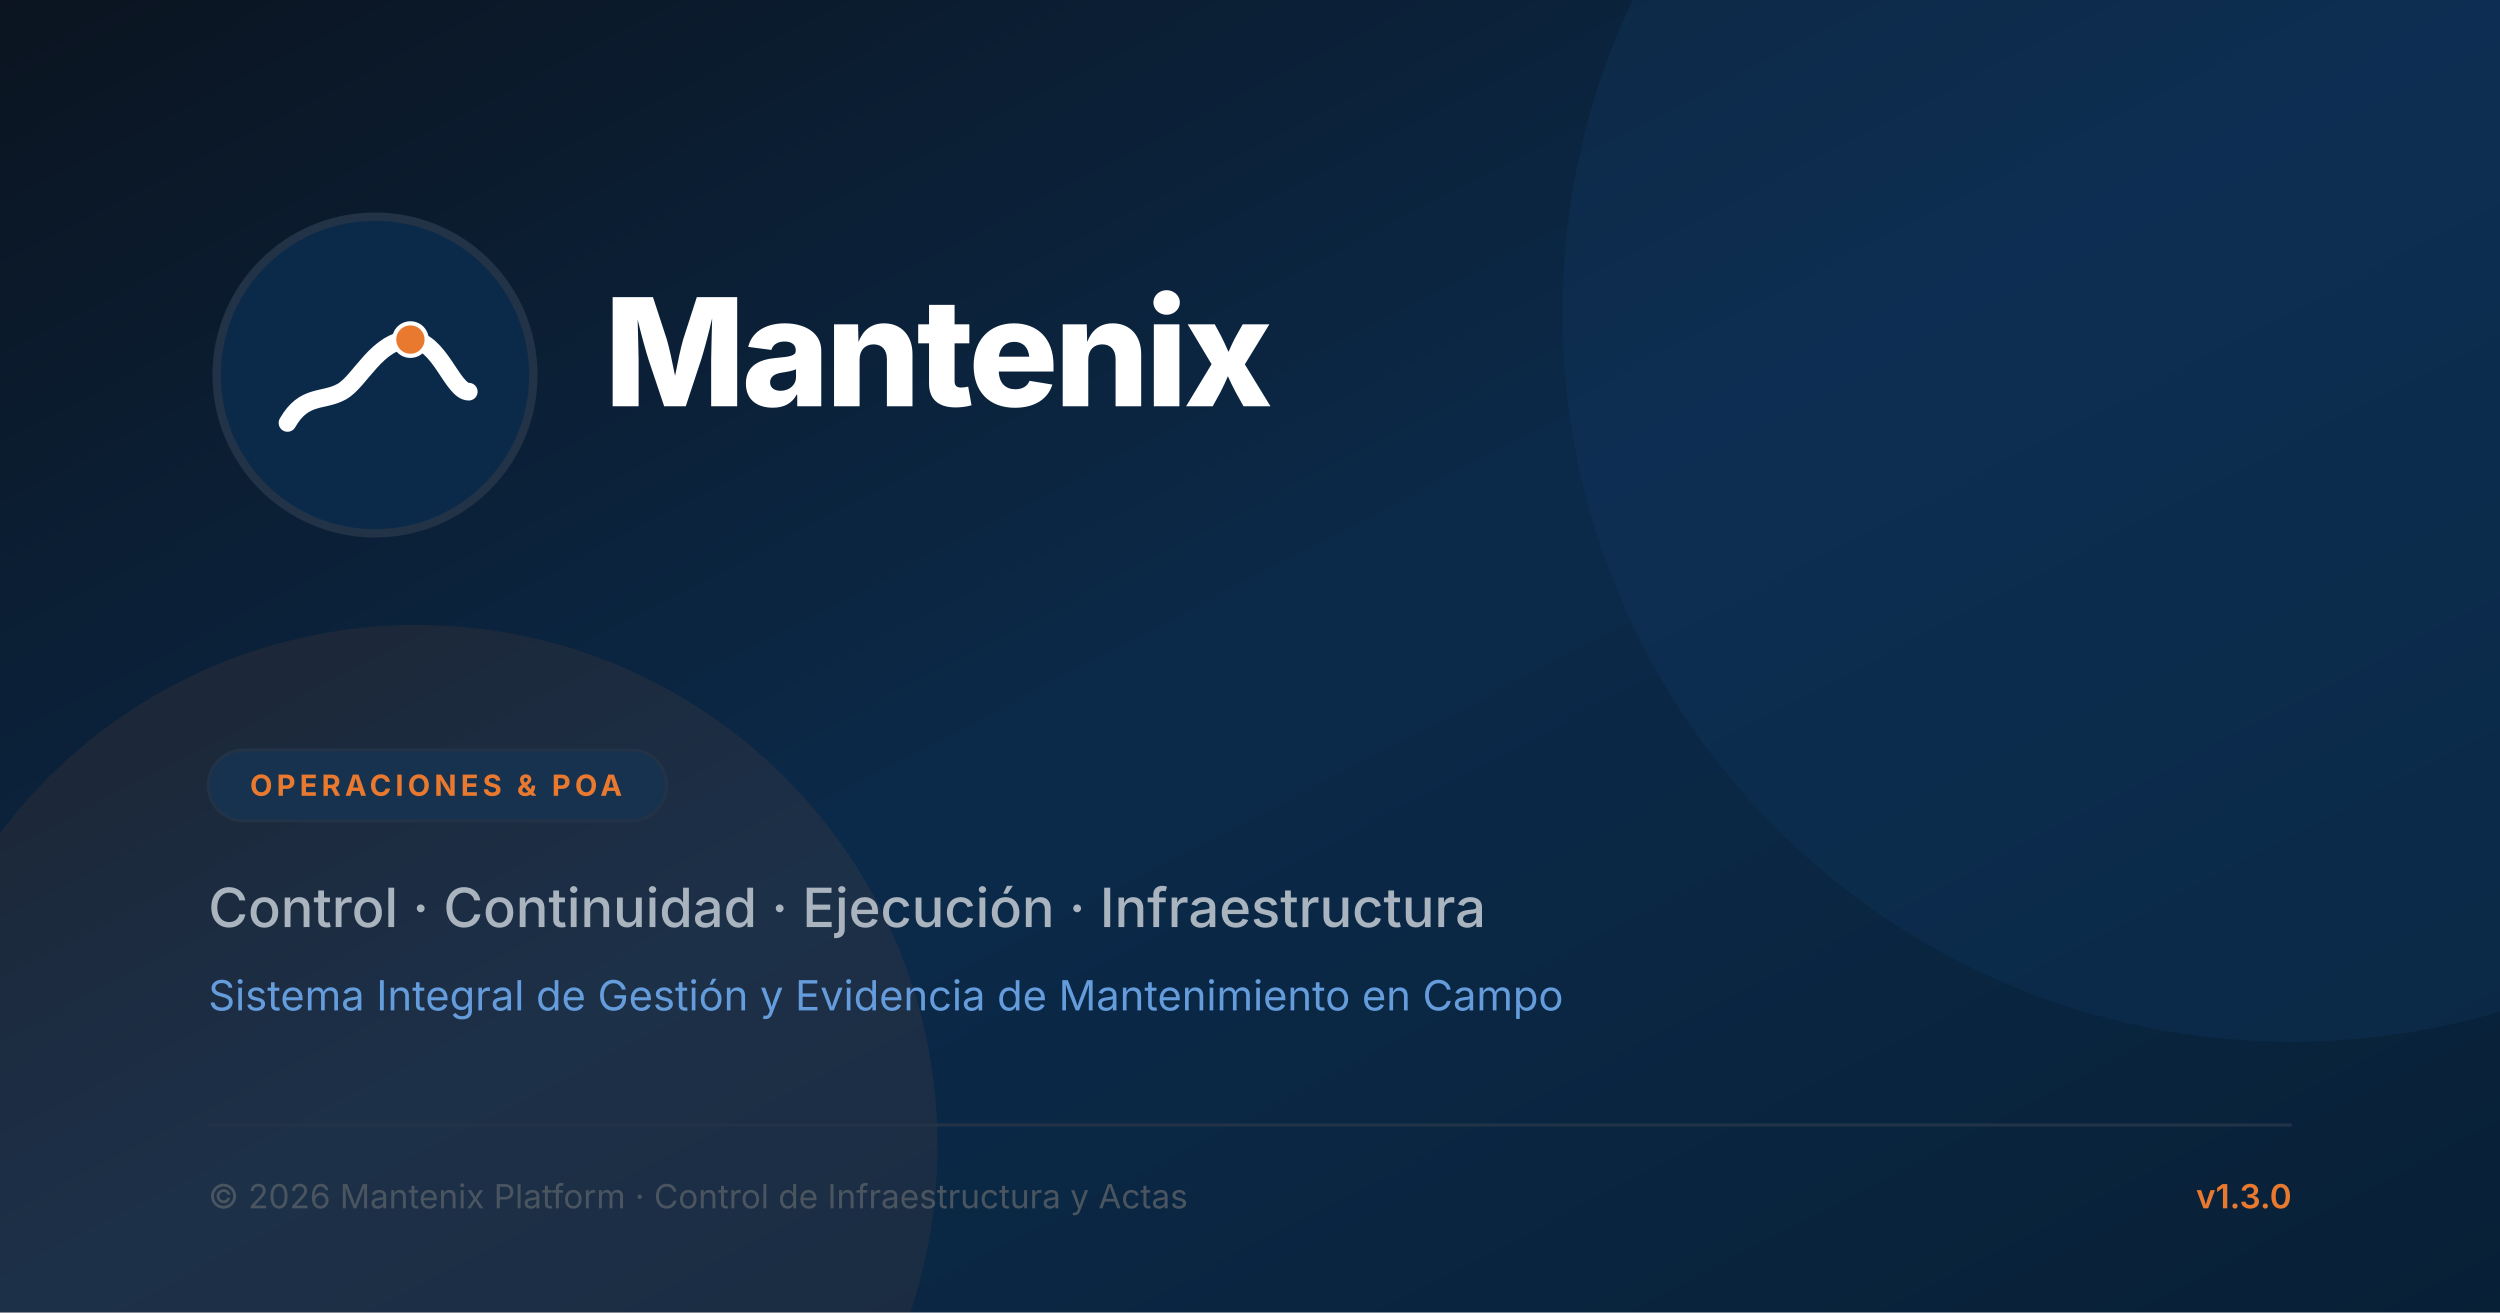
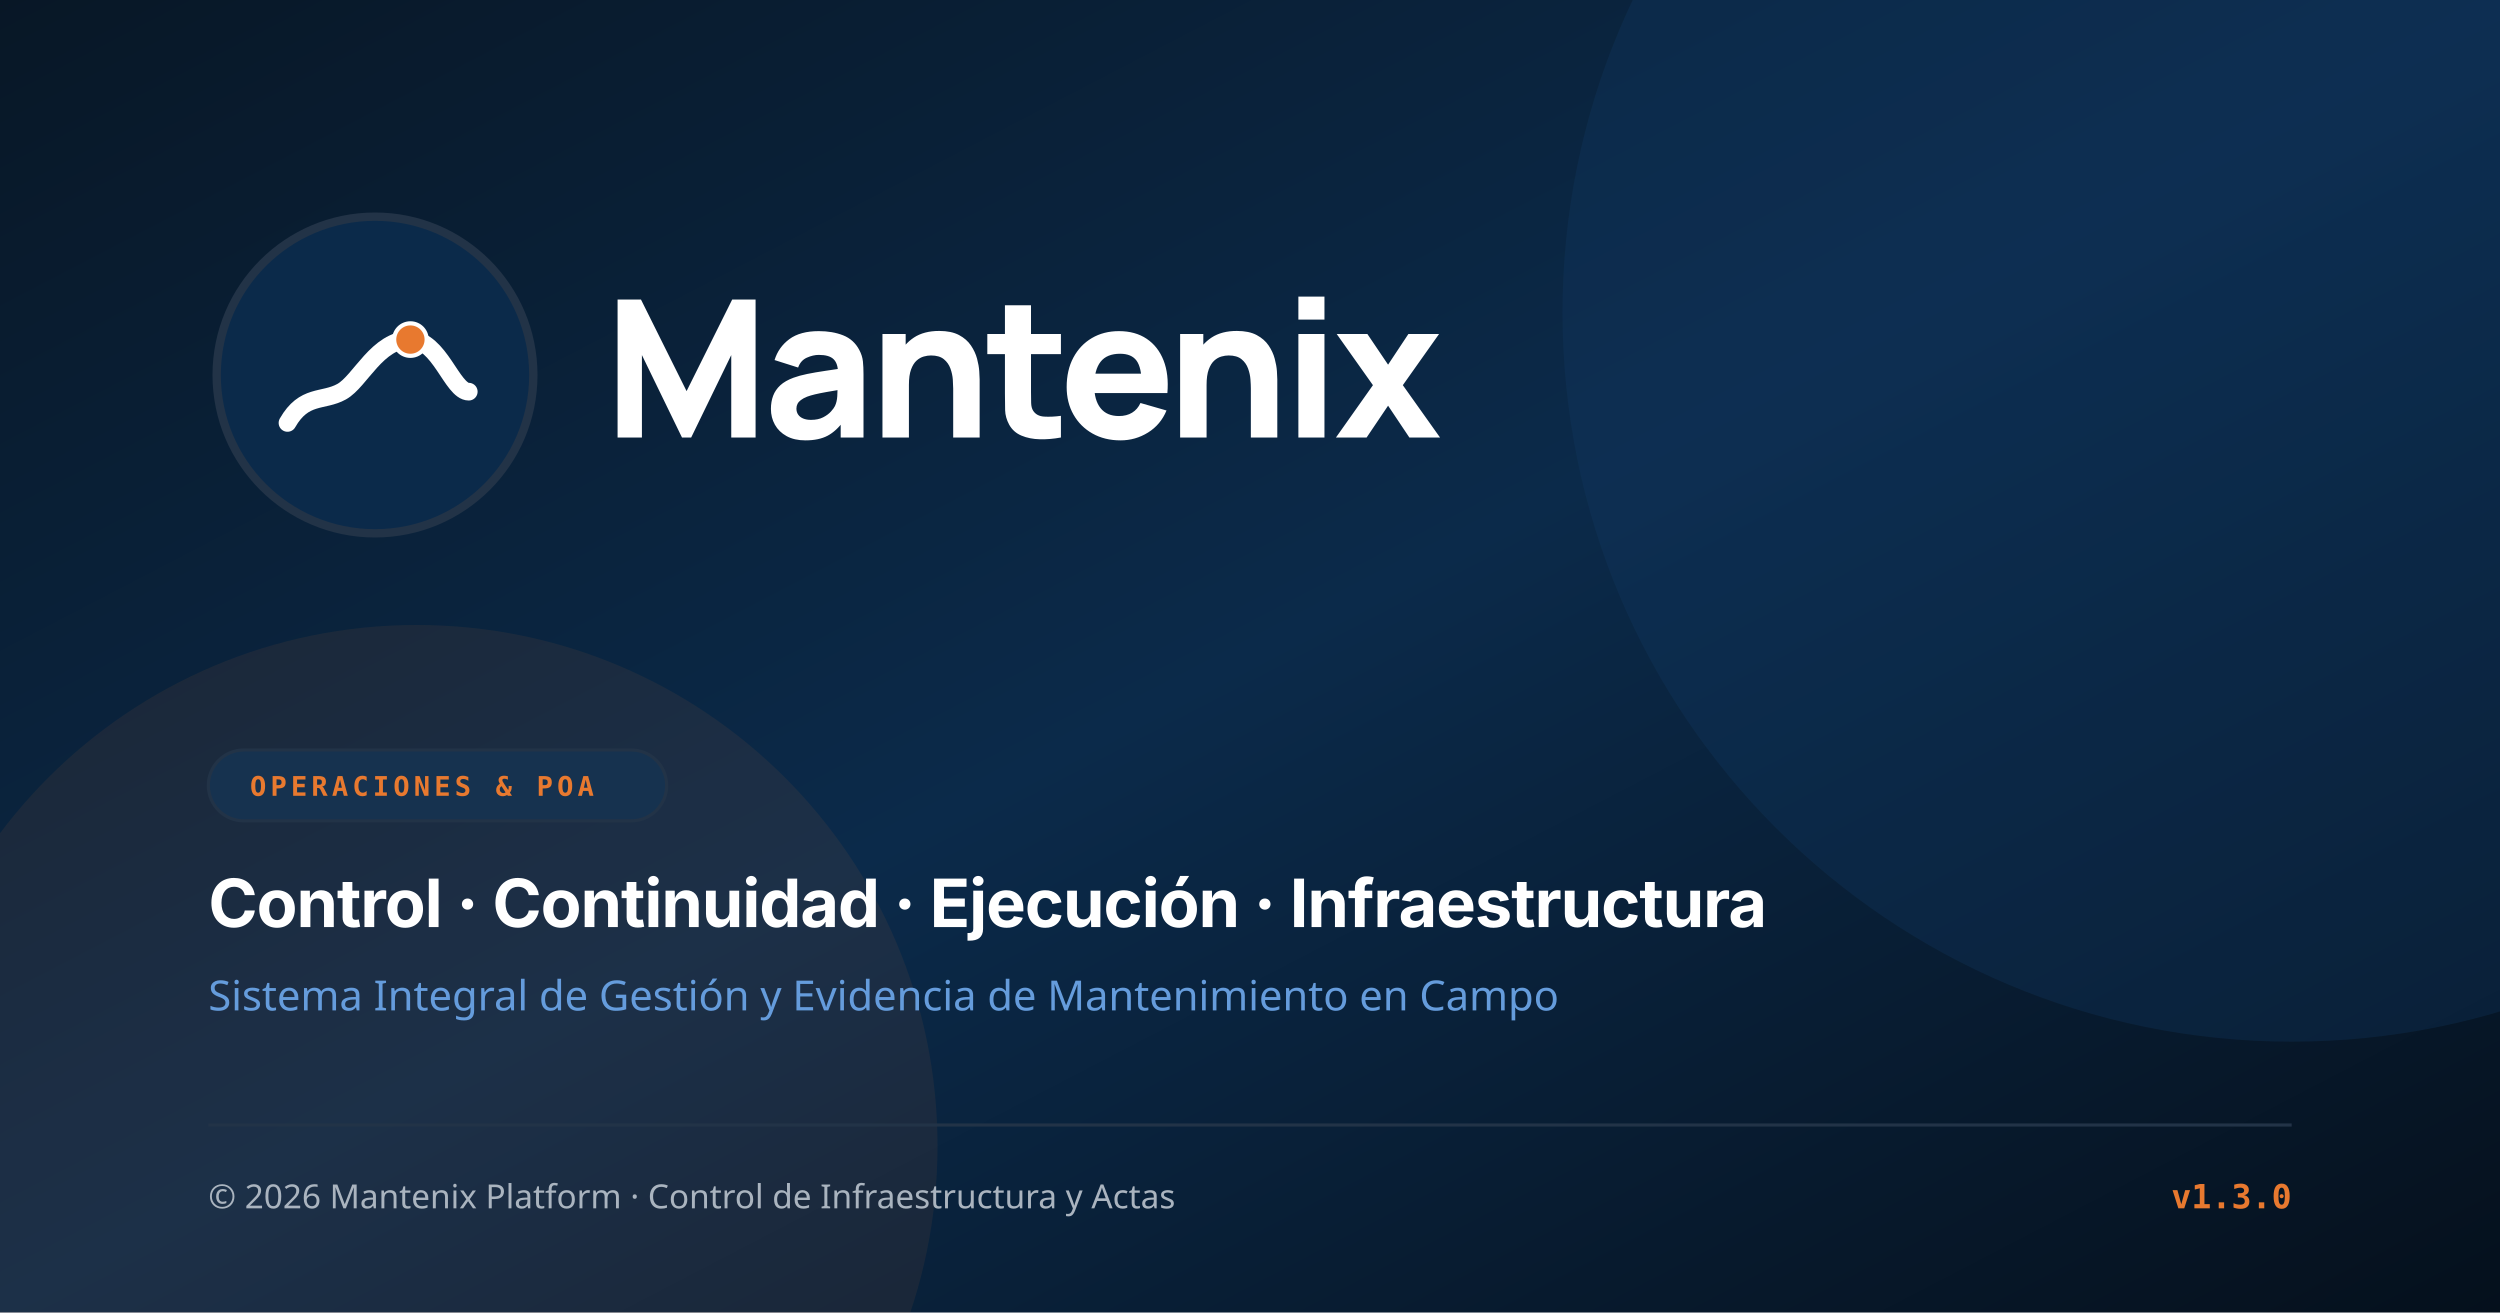
<svg xmlns="http://www.w3.org/2000/svg" viewBox="0 0 1200 630" width="1200" height="630">
  <defs>
    <style>
-       .og-title {
-         font-family: 'Syne', system-ui, -apple-system, sans-serif;
-         font-weight: 800;
-         font-size: 72px;
-         fill: #FFFFFF;
-         letter-spacing: -2px;
-       }
-       .og-subtitle {
-         font-family: 'Inter', system-ui, -apple-system, sans-serif;
-         font-weight: 500;
-         font-size: 26px;
-         fill: #AAB4BF;
-         line-height: 1.5;
-       }
      .og-badge {
-         font-family: 'Inter', system-ui, -apple-system, sans-serif;
+         font-family: 'IBM Plex Mono', monospace;
        font-weight: 700;
-         font-size: 14px;
+         font-size: 13px;
        fill: #E8792F;
        letter-spacing: 2px;
      }
+       .og-subtitle {
+         font-family: 'IBM Plex Sans', system-ui, -apple-system, sans-serif;
+         font-weight: 700;
+         font-size: 32px;
+         fill: #FFFFFF;
+         letter-spacing: -0.5px;
+       }
    </style>
    <linearGradient id="bg-grad" x1="0%" y1="0%" x2="100%" y2="100%">
-       <stop offset="0%" stop-color="#0B1420" />
+       <stop offset="0%" stop-color="#081726" />
      <stop offset="50%" stop-color="#0B2A4A" />
-       <stop offset="100%" stop-color="#082036" />
+       <stop offset="100%" stop-color="#05101C" />
    </linearGradient>
  </defs>
  <rect width="1200" height="630" fill="url(#bg-grad)" />
  <circle cx="1100" cy="150" r="350" fill="#123A63" opacity="0.3" />
  <circle cx="200" cy="550" r="250" fill="#E8792F" opacity="0.08" />
  <g transform="translate(100, 100)">
    <circle cx="80" cy="80" r="76" fill="#0B2A4A" stroke="#223347" stroke-width="4" />
    <path d="M 38 103 C 46 89, 55 93, 64 88 C 73 83, 81 63, 97 63 C 111 63, 117 88, 125 88" fill="none" stroke="#FFFFFF" stroke-width="8.5" stroke-linecap="round" stroke-linejoin="round" />
    <circle cx="97" cy="63" r="7.8" fill="#E8792F" stroke="#FFFFFF" stroke-width="2" />
  </g>
-   <g transform="translate(290, 155)">
-     <text x="0" y="40" class="og-title">Mantenix</text>
-   </g>
+   <path d="M308.12 210L296.44 210L296.44 143.76L307.66 143.76L329.56 187.74L351.46 143.76L362.68 143.76L362.68 210L351.00 210L351.00 170.44L331.77 210L327.35 210L308.12 170.44L308.12 210ZM386.60 211.38L386.60 211.38Q381.26 211.38 377.56 209.33Q373.86 207.29 371.95 203.86Q370.04 200.43 370.04 196.29L370.04 196.29Q370.04 192.84 371.10 189.99Q372.16 187.14 374.53 184.95Q376.89 182.77 380.90 181.30L380.90 181.30Q383.66 180.28 387.47 179.50Q391.29 178.72 396.12 178.01Q400.95 177.29 406.75 176.42L406.75 176.42L402.24 178.90Q402.24 174.49 400.12 172.42Q398.01 170.35 393.04 170.35L393.04 170.35Q390.28 170.35 387.29 171.68Q384.30 173.02 383.10 176.42L383.10 176.42L371.79 172.83Q373.67 166.67 378.87 162.80Q384.07 158.94 393.04 158.94L393.04 158.94Q399.62 158.94 404.72 160.96Q409.83 162.99 412.45 167.96L412.45 167.96Q413.92 170.72 414.20 173.48Q414.48 176.24 414.48 179.64L414.48 179.64L414.48 210L403.53 210L403.53 199.79L405.09 201.90Q401.46 206.92 397.25 209.15Q393.04 211.38 386.60 211.38ZM389.27 201.54L389.27 201.54Q392.72 201.54 395.09 200.32Q397.46 199.10 398.86 197.53Q400.26 195.97 400.77 194.91L400.77 194.91Q401.73 192.89 401.89 190.20Q402.06 187.51 402.06 185.71L402.06 185.71L405.74 186.63Q400.17 187.55 396.72 188.17Q393.27 188.79 391.15 189.30Q389.04 189.81 387.43 190.40L387.43 190.40Q385.59 191.14 384.46 191.99Q383.33 192.84 382.81 193.85Q382.28 194.87 382.28 196.11L382.28 196.11Q382.28 197.81 383.13 199.03Q383.98 200.25 385.54 200.89Q387.11 201.54 389.27 201.54ZM470.23 210L457.53 210L457.53 186.54Q457.53 184.84 457.35 182.19Q457.16 179.55 456.20 176.88Q455.23 174.21 453.05 172.42Q450.86 170.62 446.86 170.62L446.86 170.62Q445.25 170.62 443.41 171.13Q441.57 171.64 439.96 173.09Q438.35 174.53 437.31 177.34Q436.28 180.15 436.28 184.79L436.28 184.79L429.10 181.39Q429.10 175.50 431.50 170.35Q433.89 165.20 438.69 162.02Q443.50 158.85 450.82 158.85L450.82 158.85Q456.66 158.85 460.34 160.83Q464.02 162.80 466.06 165.84Q468.11 168.88 468.99 172.16Q469.86 175.45 470.04 178.17Q470.23 180.88 470.23 182.12L470.23 182.12L470.23 210ZM436.28 210L423.58 210L423.58 160.32L434.72 160.32L434.72 176.79L436.28 176.79L436.28 210ZM509.24 199.60L509.24 210Q504.08 210.97 499.14 210.85Q494.19 210.74 490.31 209.10Q486.42 207.47 484.40 203.84L484.40 203.84Q482.56 200.43 482.46 196.91Q482.37 193.39 482.37 188.93L482.37 188.93L482.37 146.52L494.88 146.52L494.88 188.20Q494.88 191.09 494.95 193.42Q495.02 195.74 495.90 197.12L495.90 197.12Q497.55 199.74 501.19 199.97Q504.82 200.20 509.24 199.60L509.24 199.60ZM509.24 169.98L473.91 169.98L473.91 160.32L509.24 160.32L509.24 169.98ZM537.85 211.38L537.85 211.38Q530.21 211.38 524.39 208.09Q518.57 204.80 515.29 199.03Q512.00 193.26 512.00 185.80L512.00 185.80Q512.00 177.66 515.22 171.64Q518.44 165.61 524.09 162.28Q529.75 158.94 537.11 158.94L537.11 158.94Q544.93 158.94 550.41 162.62Q555.88 166.30 558.50 172.97Q561.12 179.64 560.34 188.66L560.34 188.66L547.97 188.66L547.97 184.06Q547.97 176.47 545.55 173.13Q543.14 169.80 537.66 169.80L537.66 169.80Q531.27 169.80 528.26 173.68Q525.24 177.57 525.24 185.16L525.24 185.16Q525.24 192.11 528.26 195.90Q531.27 199.70 537.11 199.70L537.11 199.70Q540.79 199.70 543.41 198.09Q546.04 196.48 547.42 193.44L547.42 193.44L559.93 197.03Q557.12 203.84 551.07 207.61Q545.02 211.38 537.85 211.38ZM554.32 188.66L521.38 188.66L521.38 179.36L554.32 179.36L554.32 188.66ZM613.10 210L600.41 210L600.41 186.54Q600.41 184.84 600.22 182.19Q600.04 179.55 599.07 176.88Q598.11 174.21 595.92 172.42Q593.74 170.62 589.74 170.62L589.74 170.62Q588.13 170.62 586.29 171.13Q584.45 171.64 582.84 173.09Q581.23 174.53 580.19 177.34Q579.16 180.15 579.16 184.79L579.16 184.79L571.98 181.39Q571.98 175.50 574.37 170.35Q576.76 165.20 581.57 162.02Q586.38 158.85 593.69 158.85L593.69 158.85Q599.53 158.85 603.21 160.83Q606.89 162.80 608.94 165.84Q610.99 168.88 611.86 172.16Q612.74 175.45 612.92 178.17Q613.10 180.88 613.10 182.12L613.10 182.12L613.10 210ZM579.16 210L566.46 210L566.46 160.32L577.59 160.32L577.59 176.79L579.16 176.79L579.16 210ZM635.74 153.42L623.22 153.42L623.22 142.38L635.74 142.38L635.74 153.42ZM635.74 210L623.22 210L623.22 160.32L635.74 160.32L635.74 210ZM655.98 210L641.26 210L659.01 184.88L641.62 160.32L656.34 160.32L666.28 175.04L676.03 160.32L690.75 160.32L673.36 184.88L691.21 210L676.49 210L666.28 194.73L655.98 210Z" fill="#FFFFFF" />
  <g transform="translate(100, 360)">
    <rect x="0" y="0" width="220" height="34" rx="17" fill="#16324F" stroke="#223347" stroke-width="1.5" />
    <text x="20" y="22" class="og-badge">OPERACIONES &amp; POA</text>
    <text x="0" y="85" class="og-subtitle">Control · Continuidad · Ejecución · Infraestructura</text>
-     <text x="0" y="125" style="font-family: 'Inter', system-ui, sans-serif; font-size: 20px; fill: #659CDC;">Sistema Integral de Gestión y Evidencia de Mantenimiento en Campo</text>
+     <text x="0" y="125" style="font-family: 'IBM Plex Sans', system-ui, sans-serif; font-size: 20px; fill: #659CDC;">Sistema Integral de Gestión y Evidencia de Mantenimiento en Campo</text>
  </g>
  <line x1="100" y1="540" x2="1100" y2="540" stroke="#223347" stroke-width="1.5" />
-   <text x="100" y="580" style="font-family: 'Inter', system-ui, sans-serif; font-size: 16px; fill: #4A5560;">© 2026 Mantenix Platform · Control de Infraestructura y Actas</text>
-   <text x="1100" y="580" style="font-family: 'Inter', system-ui, sans-serif; font-size: 16px; fill: #E8792F; text-anchor: end; font-weight: 600;">v1.3.0</text>
+   <text x="100" y="580" style="font-family: 'IBM Plex Sans', system-ui, sans-serif; font-size: 16px; fill: #AAB4BF;">© 2026 Mantenix Platform · Control de Infraestructura y Actas</text>
+   <text x="1100" y="580" style="font-family: 'IBM Plex Mono', monospace; font-size: 16px; fill: #E8792F; text-anchor: end; font-weight: 600;">v1.3.0</text>
</svg>
